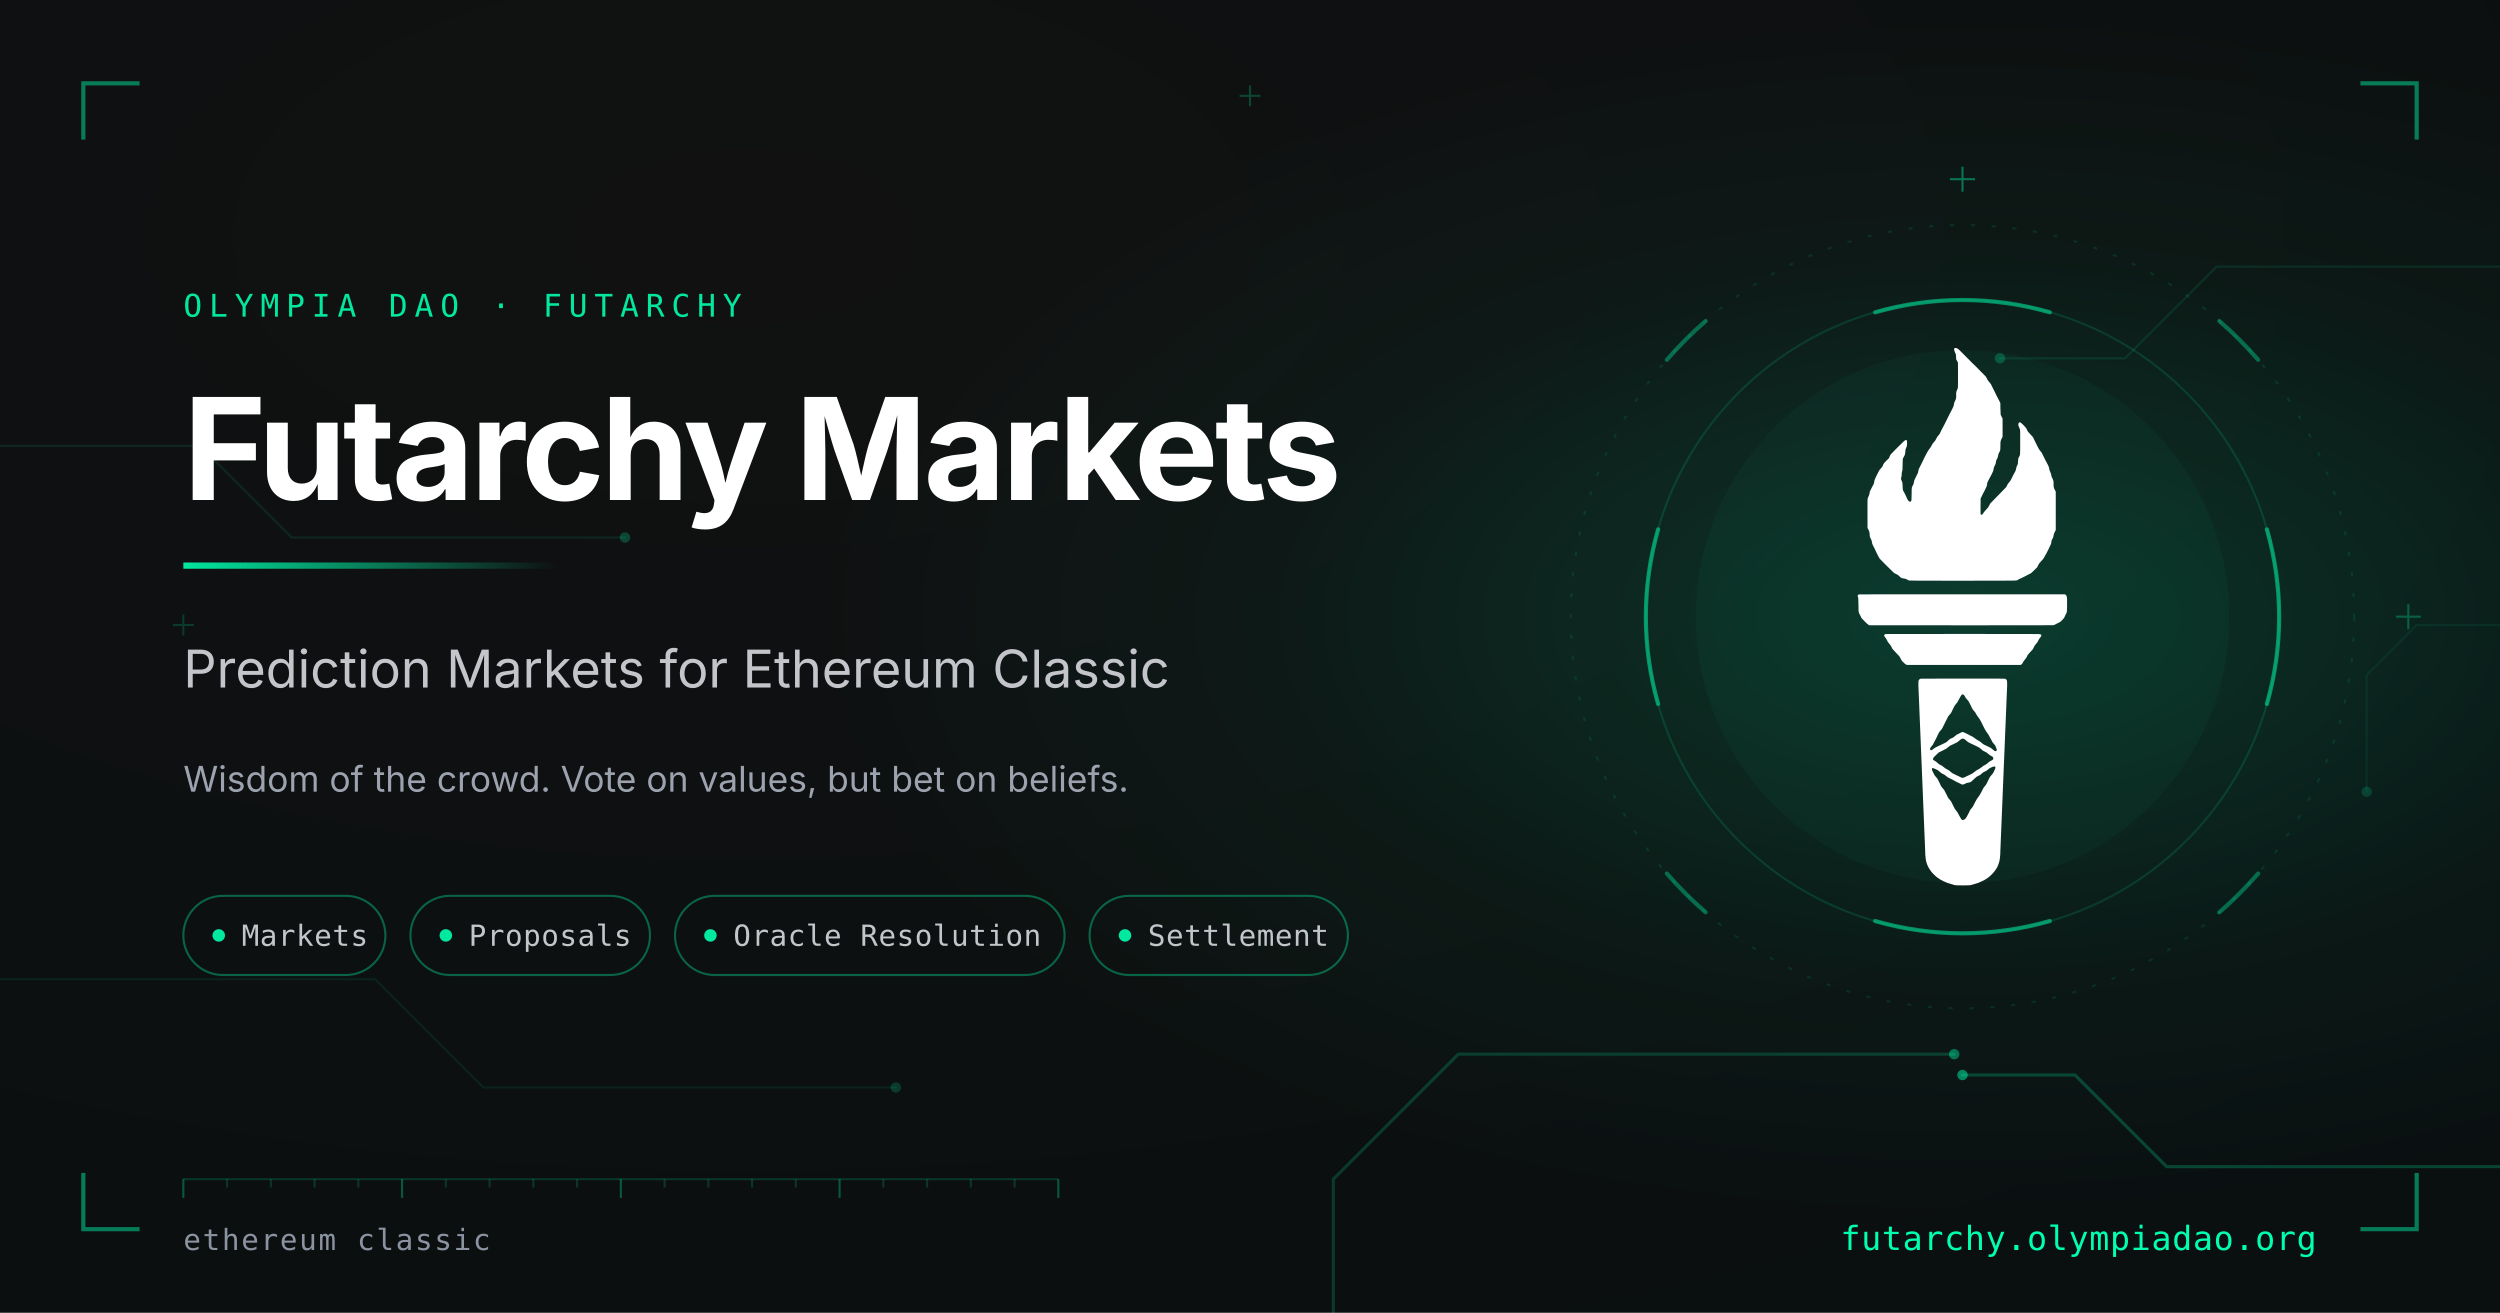
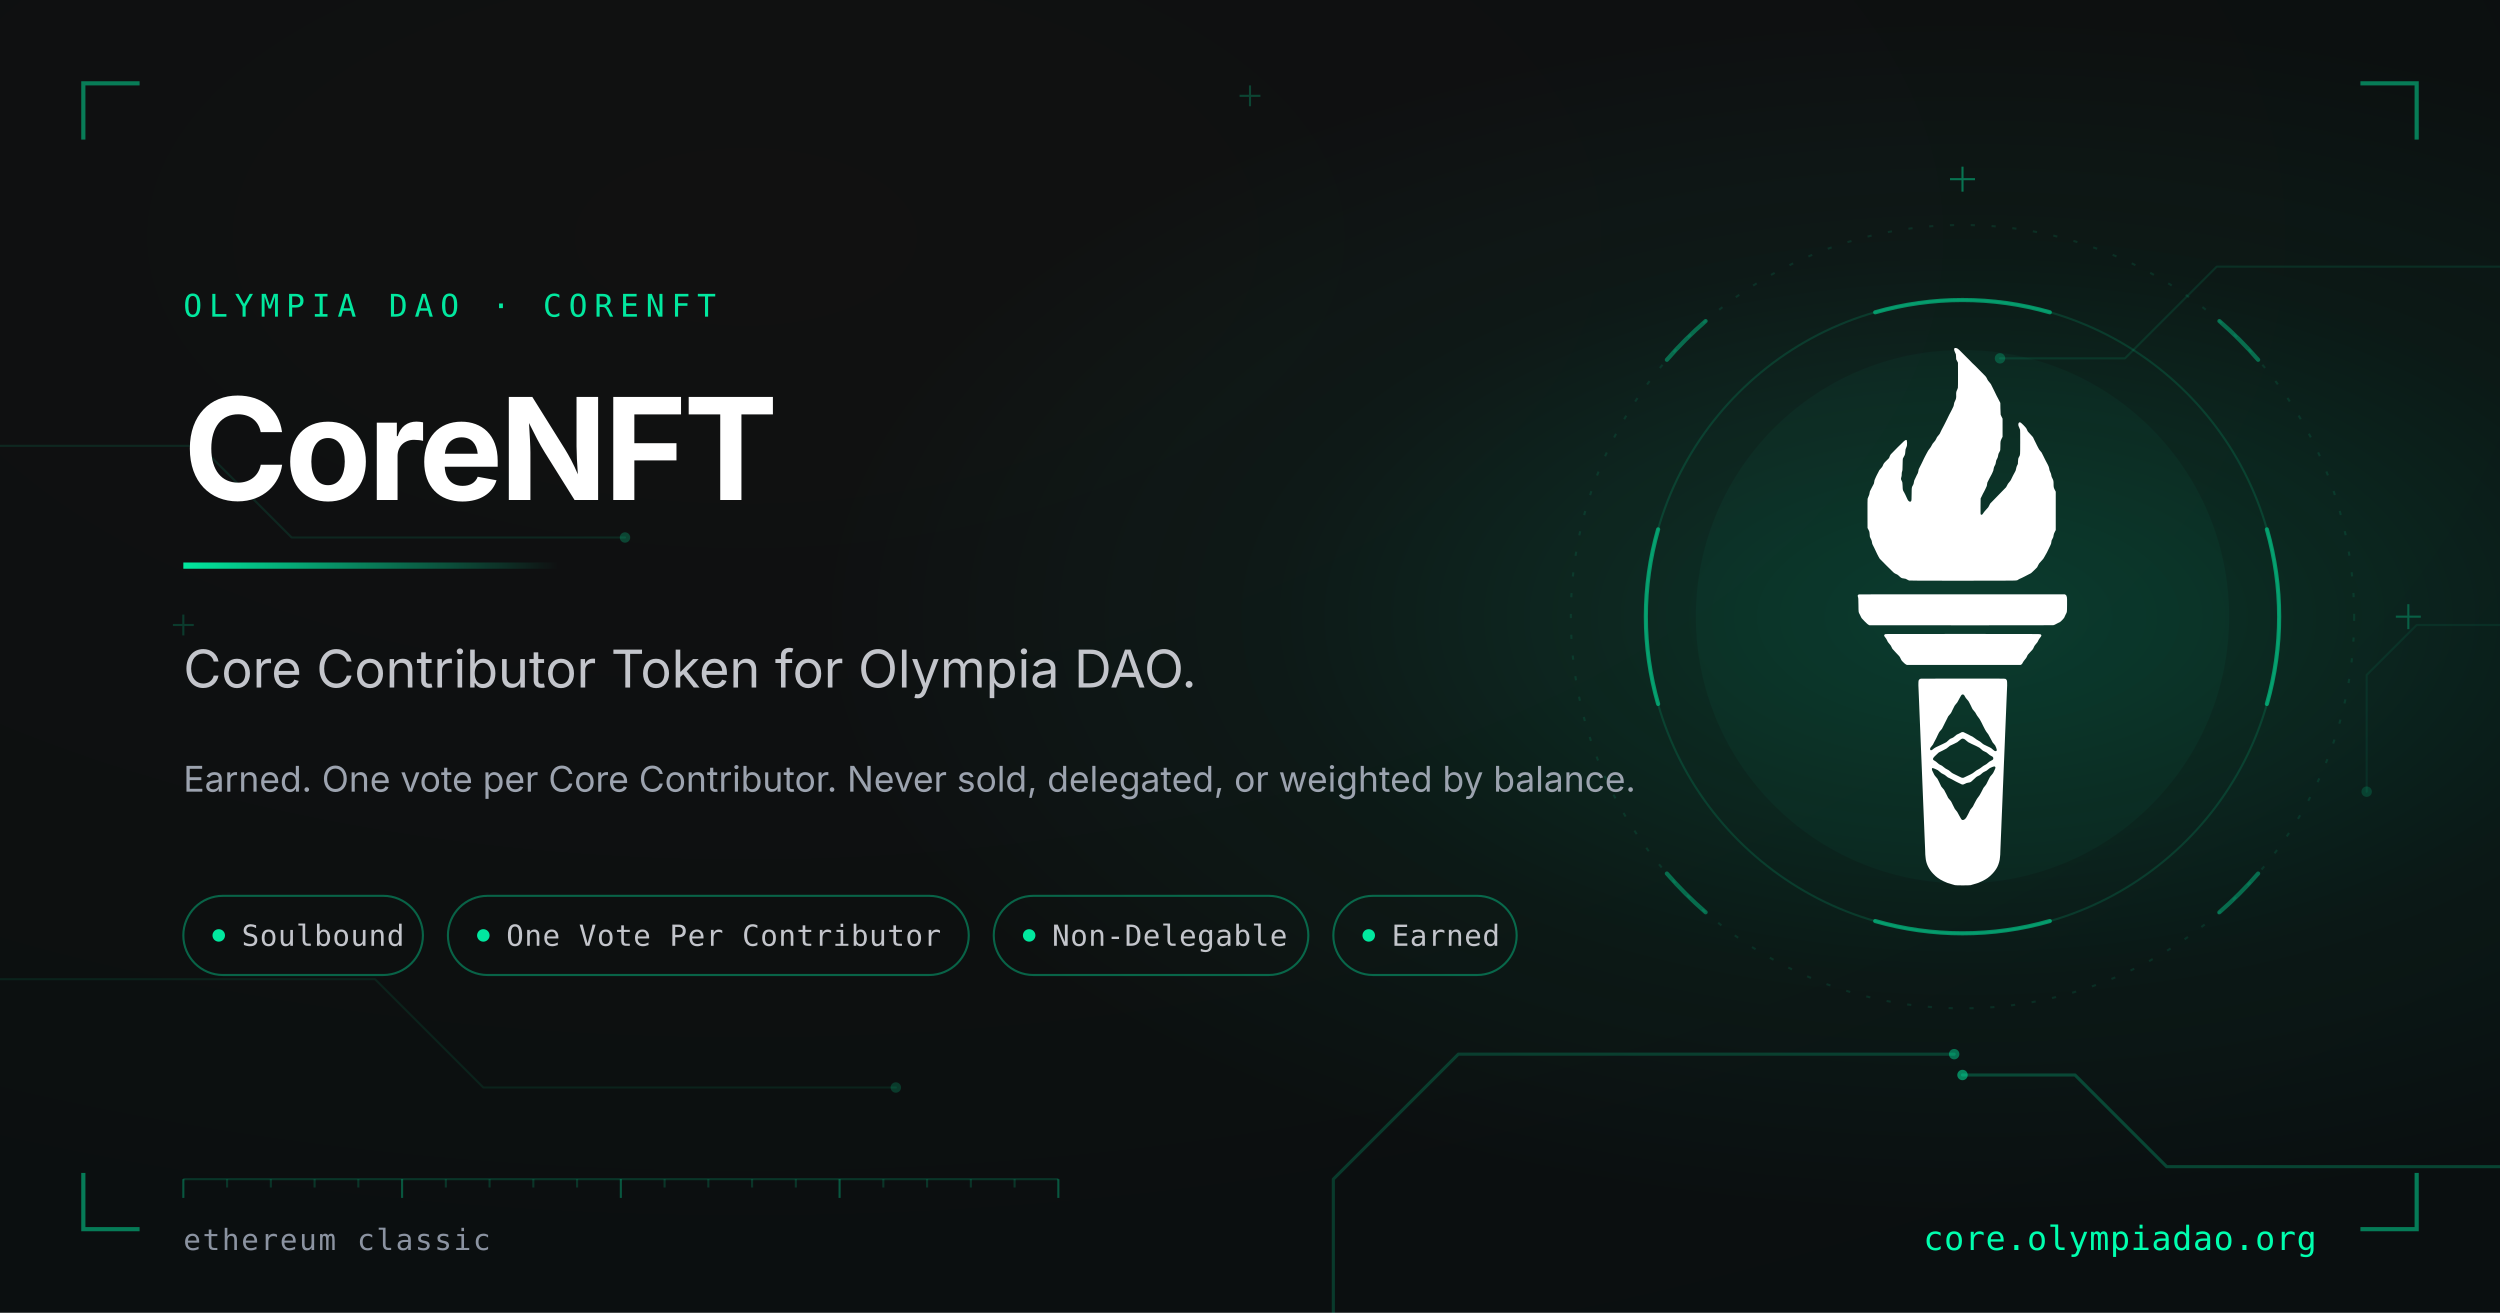
<svg xmlns="http://www.w3.org/2000/svg" width="1200" height="630" viewBox="0 0 1200 630" fill="none">
  <defs>
    <radialGradient id="glow" cx="78.5%" cy="47.0%" r="46%">
      <stop offset="0%" stop-color="#00ffae" stop-opacity="0.16" />
      <stop offset="60%" stop-color="#00ffae" stop-opacity="0.04" />
      <stop offset="100%" stop-color="#00ffae" stop-opacity="0" />
    </radialGradient>
    <radialGradient id="vignette" cx="30%" cy="18%" r="95%">
      <stop offset="0%" stop-color="#111111" stop-opacity="1" />
      <stop offset="100%" stop-color="#0a0f10" stop-opacity="1" />
    </radialGradient>
    <linearGradient id="rule" x1="0%" y1="0%" x2="100%" y2="0%">
      <stop offset="0%" stop-color="#00ffae" stop-opacity="0.9" />
      <stop offset="100%" stop-color="#00ffae" stop-opacity="0" />
    </linearGradient>
  </defs>
  <rect width="1200" height="630" fill="#0a0f10" />
  <rect width="1200" height="630" fill="url(#vignette)" />
  <rect width="1200" height="630" fill="url(#glow)" />
  <g>
    <path d="M0 214 L96 214 L140 258 L300 258" fill="none" stroke="#00ffae" stroke-width="1" stroke-opacity="0.1" stroke-linecap="round" stroke-linejoin="round" />
    <circle cx="300" cy="258" r="2.5" fill="#00ffae" fill-opacity="0.22" />
    <path d="M0 470 L180 470 L232 522 L430 522" fill="none" stroke="#00ffae" stroke-width="1" stroke-opacity="0.08" stroke-linecap="round" stroke-linejoin="round" />
    <circle cx="430" cy="522" r="2.5" fill="#00ffae" fill-opacity="0.176" />
    <path d="M1200 128 L1064 128 L1020 172 L960 172" fill="none" stroke="#00ffae" stroke-width="1" stroke-opacity="0.1" stroke-linecap="round" stroke-linejoin="round" />
    <circle cx="960" cy="172" r="2.5" fill="#00ffae" fill-opacity="0.22" />
    <path d="M1200 560 L1040 560 L996 516 L942 516" fill="none" stroke="#00ffae" stroke-width="1.5" stroke-opacity="0.22" stroke-linecap="round" stroke-linejoin="round" />
    <circle cx="942" cy="516" r="2.5" fill="#00ffae" fill-opacity="0.484" />
    <path d="M640 630 L640 566 L700 506 L938 506" fill="none" stroke="#00ffae" stroke-width="1.5" stroke-opacity="0.18" stroke-linecap="round" stroke-linejoin="round" />
    <circle cx="938" cy="506" r="2.5" fill="#00ffae" fill-opacity="0.396" />
    <path d="M1200 300 L1160 300 L1136 324 L1136 380" fill="none" stroke="#00ffae" stroke-width="1" stroke-opacity="0.07" stroke-linecap="round" stroke-linejoin="round" />
    <circle cx="1136" cy="380" r="2.5" fill="#00ffae" fill-opacity="0.154" />
  </g>
  <path d="M40 66 L40 40 L66 40" fill="none" stroke="#00ffae" stroke-width="2" stroke-opacity="0.45" stroke-linecap="square" />
  <path d="M1160 66 L1160 40 L1134 40" fill="none" stroke="#00ffae" stroke-width="2" stroke-opacity="0.45" stroke-linecap="square" />
  <path d="M40 564 L40 590 L66 590" fill="none" stroke="#00ffae" stroke-width="2" stroke-opacity="0.45" stroke-linecap="square" />
  <path d="M1160 564 L1160 590 L1134 590" fill="none" stroke="#00ffae" stroke-width="2" stroke-opacity="0.45" stroke-linecap="square" />
  <path d="M595 46 H605 M600 41 V51" stroke="#00ffae" stroke-width="1" stroke-opacity="0.22" />
  <path d="M83 300 H93 M88 295 V305" stroke="#00ffae" stroke-width="1" stroke-opacity="0.18" />
  <path d="M88 566 H508" stroke="#00ffae" stroke-width="1" stroke-opacity="0.16" />
  <path d="M88.0 566 V575" stroke="#00ffae" stroke-width="1" stroke-opacity="0.3" />
  <path d="M109.0 566 V570" stroke="#00ffae" stroke-width="1" stroke-opacity="0.16" />
  <path d="M130.0 566 V570" stroke="#00ffae" stroke-width="1" stroke-opacity="0.16" />
  <path d="M151.0 566 V570" stroke="#00ffae" stroke-width="1" stroke-opacity="0.16" />
  <path d="M172.0 566 V570" stroke="#00ffae" stroke-width="1" stroke-opacity="0.16" />
  <path d="M193.0 566 V575" stroke="#00ffae" stroke-width="1" stroke-opacity="0.3" />
  <path d="M214.0 566 V570" stroke="#00ffae" stroke-width="1" stroke-opacity="0.16" />
  <path d="M235.0 566 V570" stroke="#00ffae" stroke-width="1" stroke-opacity="0.16" />
  <path d="M256.0 566 V570" stroke="#00ffae" stroke-width="1" stroke-opacity="0.16" />
  <path d="M277.0 566 V570" stroke="#00ffae" stroke-width="1" stroke-opacity="0.16" />
  <path d="M298.0 566 V575" stroke="#00ffae" stroke-width="1" stroke-opacity="0.3" />
  <path d="M319.0 566 V570" stroke="#00ffae" stroke-width="1" stroke-opacity="0.16" />
  <path d="M340.0 566 V570" stroke="#00ffae" stroke-width="1" stroke-opacity="0.16" />
  <path d="M361.0 566 V570" stroke="#00ffae" stroke-width="1" stroke-opacity="0.16" />
  <path d="M382.0 566 V570" stroke="#00ffae" stroke-width="1" stroke-opacity="0.16" />
  <path d="M403.0 566 V575" stroke="#00ffae" stroke-width="1" stroke-opacity="0.3" />
  <path d="M424.0 566 V570" stroke="#00ffae" stroke-width="1" stroke-opacity="0.16" />
  <path d="M445.0 566 V570" stroke="#00ffae" stroke-width="1" stroke-opacity="0.16" />
  <path d="M466.0 566 V570" stroke="#00ffae" stroke-width="1" stroke-opacity="0.16" />
  <path d="M487.0 566 V570" stroke="#00ffae" stroke-width="1" stroke-opacity="0.16" />
  <path d="M508.0 566 V575" stroke="#00ffae" stroke-width="1" stroke-opacity="0.3" />
  <circle cx="942" cy="296" r="188" fill="none" stroke="#00ffae" stroke-width="1" stroke-opacity="0.10" stroke-dasharray="2 8" />
  <circle cx="942" cy="296" r="152" fill="none" stroke="#00ffae" stroke-width="1" stroke-opacity="0.13" />
  <path d="M900.1 149.9 A152 152 0 0 1 983.9 149.9" fill="none" stroke="#00ffae" stroke-width="2" stroke-opacity="0.5" stroke-linecap="round" />
  <path d="M1088.1 254.1 A152 152 0 0 1 1088.1 337.9" fill="none" stroke="#00ffae" stroke-width="2" stroke-opacity="0.5" stroke-linecap="round" />
  <path d="M983.9 442.1 A152 152 0 0 1 900.1 442.1" fill="none" stroke="#00ffae" stroke-width="2" stroke-opacity="0.5" stroke-linecap="round" />
  <path d="M795.9 337.9 A152 152 0 0 1 795.9 254.1" fill="none" stroke="#00ffae" stroke-width="2" stroke-opacity="0.5" stroke-linecap="round" />
  <path d="M1065.3 154.1 A188 188 0 0 1 1083.9 172.7" fill="none" stroke="#00ffae" stroke-width="2" stroke-opacity="0.35" stroke-linecap="round" />
  <path d="M1083.9 419.3 A188 188 0 0 1 1065.3 437.9" fill="none" stroke="#00ffae" stroke-width="2" stroke-opacity="0.35" stroke-linecap="round" />
  <path d="M818.7 437.9 A188 188 0 0 1 800.1 419.3" fill="none" stroke="#00ffae" stroke-width="2" stroke-opacity="0.35" stroke-linecap="round" />
  <path d="M800.1 172.7 A188 188 0 0 1 818.7 154.1" fill="none" stroke="#00ffae" stroke-width="2" stroke-opacity="0.35" stroke-linecap="round" />
  <path d="M936 86 H948 M942 80 V92" stroke="#00ffae" stroke-width="1" stroke-opacity="0.4" />
  <path d="M1150 296 H1162 M1156 290 V302" stroke="#00ffae" stroke-width="1" stroke-opacity="0.28" />
  <circle cx="942" cy="296" r="128" fill="#00ffae" fill-opacity="0.035" />
  <svg x="891.7" y="167.0" width="100.5" height="258" viewBox="0 0 1393.81 3577.78" fill="#ffffff">
    <g transform="matrix(0.1,0,0,-0.1,-16.1148,3577.602)">
      <path d="m 6623,35770 c -63,-27 -58,-130 14,-285 28,-60 54,-119 58,-130 4,-11 11,-90 15,-176 l 6,-156 60,-114 59,-114 3,-809 c 1,-511 -1,-830 -8,-865 -5,-31 -28,-92 -51,-135 -57,-111 -70,-181 -63,-341 9,-187 -3,-251 -76,-399 -52,-105 -61,-133 -70,-209 -13,-107 -29,-155 -79,-244 -22,-37 -53,-103 -71,-146 -17,-44 -49,-106 -72,-140 -23,-34 -63,-109 -89,-167 -25,-59 -59,-126 -74,-151 -16,-24 -45,-85 -65,-135 -20,-50 -55,-120 -77,-155 -22,-35 -54,-100 -72,-144 -18,-44 -53,-112 -77,-151 -24,-39 -57,-101 -73,-137 -17,-37 -50,-100 -74,-140 -24,-39 -60,-115 -81,-168 -33,-86 -46,-108 -129,-202 -96,-108 -101,-116 -165,-257 -31,-69 -58,-107 -136,-194 -83,-91 -105,-124 -151,-219 -40,-83 -77,-142 -146,-226 -61,-77 -105,-143 -132,-200 -22,-47 -58,-113 -80,-146 -23,-33 -62,-107 -87,-165 -26,-58 -61,-128 -78,-155 -17,-28 -44,-87 -61,-131 -16,-45 -48,-111 -71,-148 -22,-37 -56,-105 -75,-151 -19,-46 -57,-120 -84,-165 -50,-81 -56,-101 -80,-258 -11,-71 -39,-139 -87,-212 -13,-19 -38,-73 -57,-120 -18,-47 -50,-113 -70,-147 -46,-79 -63,-129 -76,-228 -15,-103 -25,-136 -72,-215 -75,-127 -72,-110 -79,-570 -5,-359 -8,-420 -22,-452 -52,-116 -195,-48 -267,127 -19,44 -52,116 -74,160 -22,44 -54,114 -72,155 -18,41 -51,104 -73,139 -77,118 -84,148 -92,401 -8,239 -10,250 -68,364 -45,87 -48,135 -18,231 21,65 26,100 26,190 0,92 5,123 27,190 26,79 26,86 33,450 4,233 11,383 19,406 6,20 34,74 62,120 74,120 88,170 99,334 11,164 11,164 61,276 52,114 62,177 56,329 -6,148 -17,180 -61,180 -69,0 -131,-53 -557,-479 -228,-229 -436,-441 -461,-472 -29,-36 -58,-90 -83,-154 l -38,-99 -171,-171 c -178,-176 -182,-183 -247,-340 -28,-68 -47,-94 -121,-172 -101,-106 -122,-137 -171,-251 -20,-46 -54,-112 -77,-147 -22,-36 -54,-99 -70,-140 -16,-41 -45,-106 -64,-143 -44,-89 -53,-120 -66,-226 -12,-102 -25,-137 -80,-222 -22,-33 -57,-101 -79,-150 -21,-50 -57,-119 -78,-155 -49,-79 -59,-108 -77,-233 -12,-84 -23,-117 -65,-201 -28,-56 -56,-127 -61,-157 -7,-36 -10,-387 -8,-1001 l 3,-946 57,-109 c 71,-138 78,-165 88,-342 8,-156 6,-150 88,-300 28,-51 44,-97 52,-145 27,-169 30,-179 86,-276 30,-54 65,-122 76,-151 11,-29 37,-84 58,-123 21,-38 53,-106 70,-149 17,-44 48,-109 69,-145 22,-36 59,-109 83,-161 25,-52 63,-118 85,-145 40,-51 778,-786 906,-904 42,-39 94,-74 135,-93 37,-17 90,-41 118,-54 32,-15 86,-59 144,-115 115,-113 157,-134 300,-149 117,-13 148,-24 238,-82 35,-23 88,-47 120,-54 47,-11 661,-14 3567,-14 3856,0 3577,-4 3678,63 68,45 119,71 202,102 37,14 93,41 125,60 32,20 91,49 130,65 39,16 105,50 145,76 41,25 107,59 147,76 116,49 143,70 339,267 l 186,186 62,127 c 59,121 68,134 186,257 151,159 193,214 241,316 21,44 64,121 96,172 32,51 58,96 58,100 0,7 62,136 231,478 55,110 60,128 69,216 11,113 16,127 80,239 49,84 53,96 80,264 8,51 27,99 73,188 l 62,119 v 1279 1279 l -62,118 c -74,143 -83,186 -83,388 0,200 -10,246 -80,381 -44,83 -60,126 -65,170 -11,100 -33,172 -79,259 -43,82 -54,120 -74,257 -8,51 -29,105 -93,235 -45,92 -104,202 -129,243 -26,41 -59,107 -74,145 -15,39 -45,100 -66,136 -22,36 -57,107 -79,157 -46,106 -61,129 -154,231 -52,58 -81,103 -124,191 -30,63 -71,140 -89,171 -19,31 -49,95 -68,141 -19,47 -53,115 -76,152 -22,37 -51,96 -64,130 -44,115 -66,147 -231,316 -171,176 -175,182 -230,312 -39,92 -68,130 -224,291 -122,125 -189,180 -234,191 -72,17 -124,-63 -114,-176 4,-47 17,-86 56,-163 28,-56 56,-127 61,-158 7,-36 10,-335 8,-849 -3,-882 2,-816 -73,-948 -58,-102 -67,-141 -74,-315 l -7,-160 -47,-96 c -38,-77 -52,-120 -68,-207 -21,-120 -40,-173 -92,-254 -41,-64 -199,-374 -245,-479 -24,-56 -56,-102 -127,-183 -77,-89 -100,-123 -130,-194 -20,-48 -54,-111 -77,-140 -22,-30 -262,-275 -532,-546 -271,-270 -506,-512 -524,-538 -18,-26 -48,-84 -67,-129 -45,-105 -57,-120 -197,-267 -64,-67 -143,-162 -174,-210 -90,-137 -114,-157 -169,-136 -42,16 -43,34 -36,570 l 6,512 62,123 c 34,68 75,153 91,189 16,36 47,94 70,129 23,35 55,98 71,140 16,42 50,115 76,163 41,77 47,98 55,180 13,127 15,132 70,228 27,47 65,123 84,168 19,45 58,117 86,161 28,43 62,107 76,142 14,35 40,90 56,123 44,88 56,127 68,224 12,91 32,147 80,222 41,64 58,118 71,224 12,102 23,133 79,226 40,66 59,130 78,263 8,53 22,89 66,165 34,59 60,119 66,151 5,30 10,155 10,280 0,292 6,325 83,480 l 62,124 v 602 602 l -58,116 c -32,64 -63,131 -69,149 -7,20 -13,182 -17,408 l -6,375 -32,65 c -18,36 -43,85 -57,110 -15,25 -44,83 -66,130 -21,47 -57,114 -79,148 -22,35 -54,100 -71,145 -17,44 -46,106 -66,138 -19,32 -48,90 -65,131 -16,40 -47,102 -69,138 -21,36 -48,89 -59,118 -41,103 -71,151 -165,256 -56,63 -106,130 -122,164 -66,142 -81,167 -143,241 -36,44 -132,141 -213,216 -81,75 -190,185 -242,245 -52,59 -137,145 -188,191 -146,132 -343,327 -411,407 -34,40 -121,126 -194,193 -72,66 -196,190 -275,276 -154,167 -297,295 -364,325 -52,22 -121,31 -151,18 z" />
      <path d="m 255,19371 c -97,-24 -114,-69 -73,-191 21,-62 22,-88 28,-515 6,-500 4,-480 79,-612 22,-37 52,-99 67,-138 43,-111 81,-159 283,-358 151,-149 201,-193 248,-215 l 58,-27 6085,-3 c 4323,-2 6104,1 6150,8 43,7 90,25 135,51 39,21 95,51 125,65 207,97 200,92 326,218 123,122 146,156 191,275 13,35 41,94 62,130 77,133 75,114 79,611 3,370 1,458 -12,518 -19,91 -46,136 -100,165 l -41,22 -6830,1 c -3757,1 -6843,-1 -6860,-5 z" />
      <path d="m 2025,16731 c -62,-15 -105,-54 -105,-94 0,-32 28,-81 86,-148 32,-37 74,-104 100,-159 26,-52 53,-110 63,-128 9,-19 56,-77 104,-130 89,-97 90,-99 196,-322 9,-19 120,-141 246,-270 127,-129 237,-251 246,-270 118,-249 104,-227 234,-357 93,-93 137,-130 181,-150 l 59,-28 h 3785 3785 l 41,22 c 50,27 52,29 109,139 32,62 78,127 141,200 72,84 101,126 125,184 55,132 67,148 235,321 137,141 171,182 195,235 16,35 42,92 58,127 18,39 62,101 122,169 98,112 103,121 164,251 20,44 60,107 89,140 73,88 95,121 102,156 8,38 -13,74 -59,98 -30,17 -273,18 -5152,20 -2816,0 -5133,-2 -5150,-6 z" />
      <path d="m 4370,13760 c -90,-19 -141,-68 -159,-150 -16,-76 -14,-501 4,-650 9,-76 15,-216 15,-360 0,-144 6,-284 15,-360 9,-78 15,-218 15,-375 0,-157 6,-297 15,-375 9,-76 15,-216 15,-360 0,-144 6,-284 15,-360 9,-76 15,-216 15,-360 0,-144 6,-284 15,-360 9,-78 15,-218 15,-375 0,-157 6,-297 15,-375 9,-76 15,-216 15,-360 0,-144 6,-284 15,-360 9,-76 15,-216 15,-360 0,-144 6,-284 15,-360 9,-78 15,-218 15,-375 0,-157 6,-297 15,-375 9,-76 15,-216 15,-360 0,-144 6,-284 15,-360 9,-78 15,-218 15,-375 0,-157 6,-297 15,-375 9,-76 15,-216 15,-360 0,-144 6,-284 15,-360 9,-76 15,-216 15,-360 0,-144 6,-284 15,-360 9,-78 15,-218 15,-375 0,-157 6,-297 15,-375 9,-76 15,-216 15,-360 0,-144 6,-284 15,-360 9,-76 15,-218 15,-365 0,-132 5,-274 10,-315 6,-41 15,-134 20,-207 30,-387 209,-766 509,-1075 221,-229 373,-339 676,-488 201,-100 333,-148 575,-210 90,-23 177,-48 192,-56 40,-21 1006,-21 1046,0 15,8 102,33 192,56 242,62 374,110 575,210 303,149 455,259 676,488 133,136 275,334 339,469 97,205 155,412 170,606 5,73 14,166 20,207 5,41 10,183 10,315 0,147 6,289 15,365 9,76 15,216 15,360 0,144 6,284 15,360 9,78 15,218 15,375 0,157 6,297 15,375 9,76 15,216 15,360 0,144 6,284 15,360 9,76 15,216 15,360 0,144 6,284 15,360 9,78 15,218 15,375 0,157 6,297 15,375 9,76 15,216 15,360 0,144 6,284 15,360 9,78 15,218 15,375 0,157 6,297 15,375 9,76 15,216 15,360 0,144 6,284 15,360 9,76 15,216 15,360 0,144 6,284 15,360 9,78 15,218 15,375 0,157 6,297 15,375 9,76 15,216 15,360 0,144 6,284 15,360 9,76 15,216 15,360 0,144 6,284 15,360 9,78 15,218 15,375 0,157 6,297 15,375 9,76 15,216 15,360 0,144 6,284 15,360 18,149 20,574 4,650 -13,60 -54,113 -108,138 -34,16 -220,17 -2811,18 -1526,1 -2791,-2 -2810,-6 z m 2850,-1072 c 24,-16 47,-51 81,-118 37,-76 66,-116 144,-200 86,-93 104,-119 156,-227 32,-67 70,-140 84,-163 14,-22 39,-75 55,-116 41,-107 69,-150 165,-255 67,-72 96,-114 135,-193 33,-67 81,-141 144,-220 65,-81 113,-154 150,-230 31,-61 72,-138 91,-171 19,-33 46,-90 61,-127 14,-37 48,-104 75,-149 28,-45 64,-115 80,-154 17,-40 55,-103 85,-141 126,-162 151,-198 181,-269 17,-41 55,-108 82,-149 28,-41 69,-116 90,-165 46,-106 64,-133 147,-222 34,-36 73,-83 86,-105 38,-61 108,-251 108,-294 0,-54 -28,-85 -76,-84 -58,0 -102,26 -206,121 -72,67 -112,95 -178,125 -47,21 -143,68 -215,103 -71,34 -155,75 -186,90 -32,15 -99,65 -154,116 -77,69 -122,101 -214,148 -79,41 -150,89 -221,147 -58,48 -132,100 -165,115 -139,63 -173,80 -233,118 -35,22 -96,52 -135,67 -40,15 -108,48 -151,73 -71,41 -87,46 -140,46 -56,0 -68,-4 -146,-52 -47,-29 -110,-61 -141,-72 -88,-30 -113,-46 -219,-141 -103,-93 -145,-119 -239,-151 -87,-30 -135,-64 -239,-168 -87,-86 -108,-101 -178,-130 -43,-18 -114,-53 -157,-78 -44,-24 -108,-56 -145,-69 -36,-14 -106,-47 -156,-74 -50,-27 -120,-60 -156,-74 -36,-15 -90,-46 -120,-71 -30,-24 -78,-62 -107,-85 -95,-76 -163,-60 -163,38 0,57 27,104 116,202 72,79 93,113 129,205 16,39 54,111 85,160 31,50 67,117 80,150 13,33 49,110 79,170 31,61 71,142 89,181 22,48 57,97 110,155 99,108 116,132 153,221 17,40 50,104 72,143 22,38 57,109 78,158 21,48 56,116 77,150 21,34 53,98 71,142 46,116 73,156 168,256 66,71 92,107 119,167 19,42 44,95 55,117 77,147 97,187 123,247 20,50 53,96 122,175 78,88 104,126 149,220 30,63 68,133 84,156 15,23 47,78 69,122 38,77 70,116 102,128 33,12 79,6 110,-15 z m 25,-2942 c 29,-13 93,-63 150,-115 92,-86 152,-125 245,-161 19,-7 64,-30 100,-51 36,-21 103,-52 149,-69 45,-16 111,-46 144,-66 34,-20 103,-55 154,-79 77,-36 108,-59 187,-134 110,-104 144,-127 242,-165 93,-35 141,-67 244,-161 61,-57 108,-89 167,-117 45,-21 96,-50 112,-64 53,-44 65,-129 26,-188 -10,-15 -60,-46 -128,-80 -93,-45 -129,-70 -211,-145 -80,-73 -120,-101 -200,-141 -70,-34 -138,-79 -220,-146 -89,-71 -148,-110 -230,-150 -87,-42 -137,-75 -231,-153 -106,-88 -141,-111 -300,-190 -99,-49 -191,-93 -205,-96 -14,-4 -72,-32 -128,-62 -92,-49 -110,-55 -162,-55 -51,0 -72,7 -157,50 -98,51 -314,156 -473,230 -66,31 -107,60 -185,132 -85,78 -117,100 -220,150 -95,46 -141,77 -215,141 -116,100 -144,119 -242,159 -65,27 -94,47 -183,130 -74,69 -129,110 -184,139 -188,98 -167,160 156,456 l 111,102 264,131 c 251,125 268,135 353,213 109,99 136,117 245,158 47,18 114,49 150,70 36,21 81,44 100,51 93,36 153,75 245,161 107,99 176,139 240,139 22,0 63,-11 90,-24 z M 9305,7895 c 39,-38 33,-82 -29,-210 -29,-60 -67,-139 -84,-176 -21,-44 -62,-98 -126,-169 -71,-77 -105,-123 -131,-179 -40,-85 -76,-156 -123,-246 -17,-33 -47,-94 -66,-135 -23,-49 -61,-107 -112,-165 -96,-112 -115,-141 -155,-234 -17,-41 -48,-102 -69,-135 -21,-34 -59,-104 -85,-157 -31,-64 -77,-135 -141,-215 -62,-78 -110,-151 -139,-211 -24,-50 -60,-117 -80,-147 -20,-31 -51,-92 -70,-136 -46,-110 -73,-153 -145,-235 -97,-110 -109,-128 -155,-239 -24,-58 -60,-130 -80,-161 -19,-31 -55,-98 -80,-149 -70,-147 -180,-246 -273,-246 -63,0 -100,33 -151,135 -26,50 -60,111 -78,136 -17,25 -56,97 -87,160 -44,91 -71,132 -136,204 -76,85 -97,119 -174,285 -14,30 -42,87 -63,125 -21,39 -51,101 -67,139 -23,53 -49,90 -117,162 -98,105 -124,143 -170,259 -18,44 -48,105 -67,135 -20,30 -52,91 -72,135 -57,126 -64,137 -161,241 -95,103 -115,134 -156,243 -14,36 -40,91 -58,121 -18,30 -51,97 -73,147 -48,111 -63,132 -168,246 -50,54 -93,112 -111,150 -17,34 -58,118 -92,187 -51,103 -61,134 -61,176 0,94 30,96 223,13 172,-73 193,-86 307,-194 78,-75 104,-92 212,-144 99,-47 139,-72 203,-130 93,-85 136,-112 240,-152 41,-16 101,-45 133,-65 31,-21 90,-52 130,-71 40,-18 105,-54 144,-79 39,-26 107,-60 152,-76 44,-16 117,-50 160,-75 60,-36 92,-48 133,-51 50,-4 62,0 167,52 97,50 125,59 212,72 158,23 168,28 347,201 177,171 216,201 320,247 114,50 129,60 228,152 76,71 112,95 189,131 152,71 157,75 238,147 93,83 130,104 269,161 126,51 164,55 198,20 z" />
    </g>
  </svg>
-   <text x="88" y="152" font-family="JetBrains Mono, monospace" font-size="15" letter-spacing="0.22em" fill="#00ffae" fill-opacity="0.9">OLYMPIA DAO · FUTARCHY</text>
-   <text x="88" y="240" font-family="Inter, sans-serif" font-size="68" font-weight="700" letter-spacing="-0.025em" fill="#ffffff">Futarchy Markets</text>
+   <text x="88" y="152" font-family="JetBrains Mono, monospace" font-size="15" letter-spacing="0.22em" fill="#00ffae" fill-opacity="0.9">OLYMPIA DAO · CORENFT</text>
+   <text x="88" y="240" font-family="Inter, sans-serif" font-size="68" font-weight="700" letter-spacing="-0.025em" fill="#ffffff">CoreNFT</text>
  <rect x="88" y="270" width="180" height="3" fill="url(#rule)" />
-   <text x="88" y="330" font-family="Inter, sans-serif" font-size="25" font-weight="400" fill="#c3c5cb">Prediction Markets for Ethereum Classic</text>
-   <text x="88" y="380" font-family="Inter, sans-serif" font-size="17" font-weight="400" fill="#9ca3af">Wisdom of the crowd. Vote on values, but bet on beliefs.</text>
+   <text x="88" y="330" font-family="Inter, sans-serif" font-size="25" font-weight="400" fill="#c3c5cb">Core Contributor Token for Olympia DAO.</text>
+   <text x="88" y="380" font-family="Inter, sans-serif" font-size="17" font-weight="400" fill="#9ca3af">Earned. One vote per Core Contributor. Never sold, delegated, or weighted by balance.</text>
  <g transform="translate(88 430)">
-     <rect x="0" y="0" width="97" height="38" rx="19" fill="none" stroke="#00ffae" stroke-opacity="0.35" />
-     <circle cx="17" cy="19" r="3" fill="#00ffae" fill-opacity="0.9" />
-     <text x="28" y="24" font-family="JetBrains Mono, monospace" font-size="14" letter-spacing="0.02em" fill="#c3c5cb">Markets</text>
-   </g>
-   <g transform="translate(197 430)">
    <rect x="0" y="0" width="115" height="38" rx="19" fill="none" stroke="#00ffae" stroke-opacity="0.35" />
    <circle cx="17" cy="19" r="3" fill="#00ffae" fill-opacity="0.9" />
-     <text x="28" y="24" font-family="JetBrains Mono, monospace" font-size="14" letter-spacing="0.02em" fill="#c3c5cb">Proposals</text>
+     <text x="28" y="24" font-family="JetBrains Mono, monospace" font-size="14" letter-spacing="0.02em" fill="#c3c5cb">Soulbound</text>
  </g>
-   <g transform="translate(324 430)">
-     <rect x="0" y="0" width="187" height="38" rx="19" fill="none" stroke="#00ffae" stroke-opacity="0.35" />
+   <g transform="translate(215 430)">
+     <rect x="0" y="0" width="250" height="38" rx="19" fill="none" stroke="#00ffae" stroke-opacity="0.35" />
    <circle cx="17" cy="19" r="3" fill="#00ffae" fill-opacity="0.9" />
-     <text x="28" y="24" font-family="JetBrains Mono, monospace" font-size="14" letter-spacing="0.02em" fill="#c3c5cb">Oracle Resolution</text>
+     <text x="28" y="24" font-family="JetBrains Mono, monospace" font-size="14" letter-spacing="0.02em" fill="#c3c5cb">One Vote Per Contributor</text>
  </g>
-   <g transform="translate(523 430)">
-     <rect x="0" y="0" width="124" height="38" rx="19" fill="none" stroke="#00ffae" stroke-opacity="0.35" />
+   <g transform="translate(477 430)">
+     <rect x="0" y="0" width="151" height="38" rx="19" fill="none" stroke="#00ffae" stroke-opacity="0.35" />
    <circle cx="17" cy="19" r="3" fill="#00ffae" fill-opacity="0.9" />
-     <text x="28" y="24" font-family="JetBrains Mono, monospace" font-size="14" letter-spacing="0.02em" fill="#c3c5cb">Settlement</text>
+     <text x="28" y="24" font-family="JetBrains Mono, monospace" font-size="14" letter-spacing="0.02em" fill="#c3c5cb">Non-Delegable</text>
+   </g>
+   <g transform="translate(640 430)">
+     <rect x="0" y="0" width="88" height="38" rx="19" fill="none" stroke="#00ffae" stroke-opacity="0.35" />
+     <circle cx="17" cy="19" r="3" fill="#00ffae" fill-opacity="0.9" />
+     <text x="28" y="24" font-family="JetBrains Mono, monospace" font-size="14" letter-spacing="0.02em" fill="#c3c5cb">Earned</text>
  </g>
  <text x="88" y="600" font-family="JetBrains Mono, monospace" font-size="14" letter-spacing="0.06em" fill="#8b93a1">ethereum classic</text>
-   <text x="1112" y="600" text-anchor="end" font-family="JetBrains Mono, monospace" font-size="16" letter-spacing="0.02em" fill="#00ffae">futarchy.olympiadao.org</text>
+   <text x="1112" y="600" text-anchor="end" font-family="JetBrains Mono, monospace" font-size="16" letter-spacing="0.02em" fill="#00ffae">core.olympiadao.org</text>
</svg>
